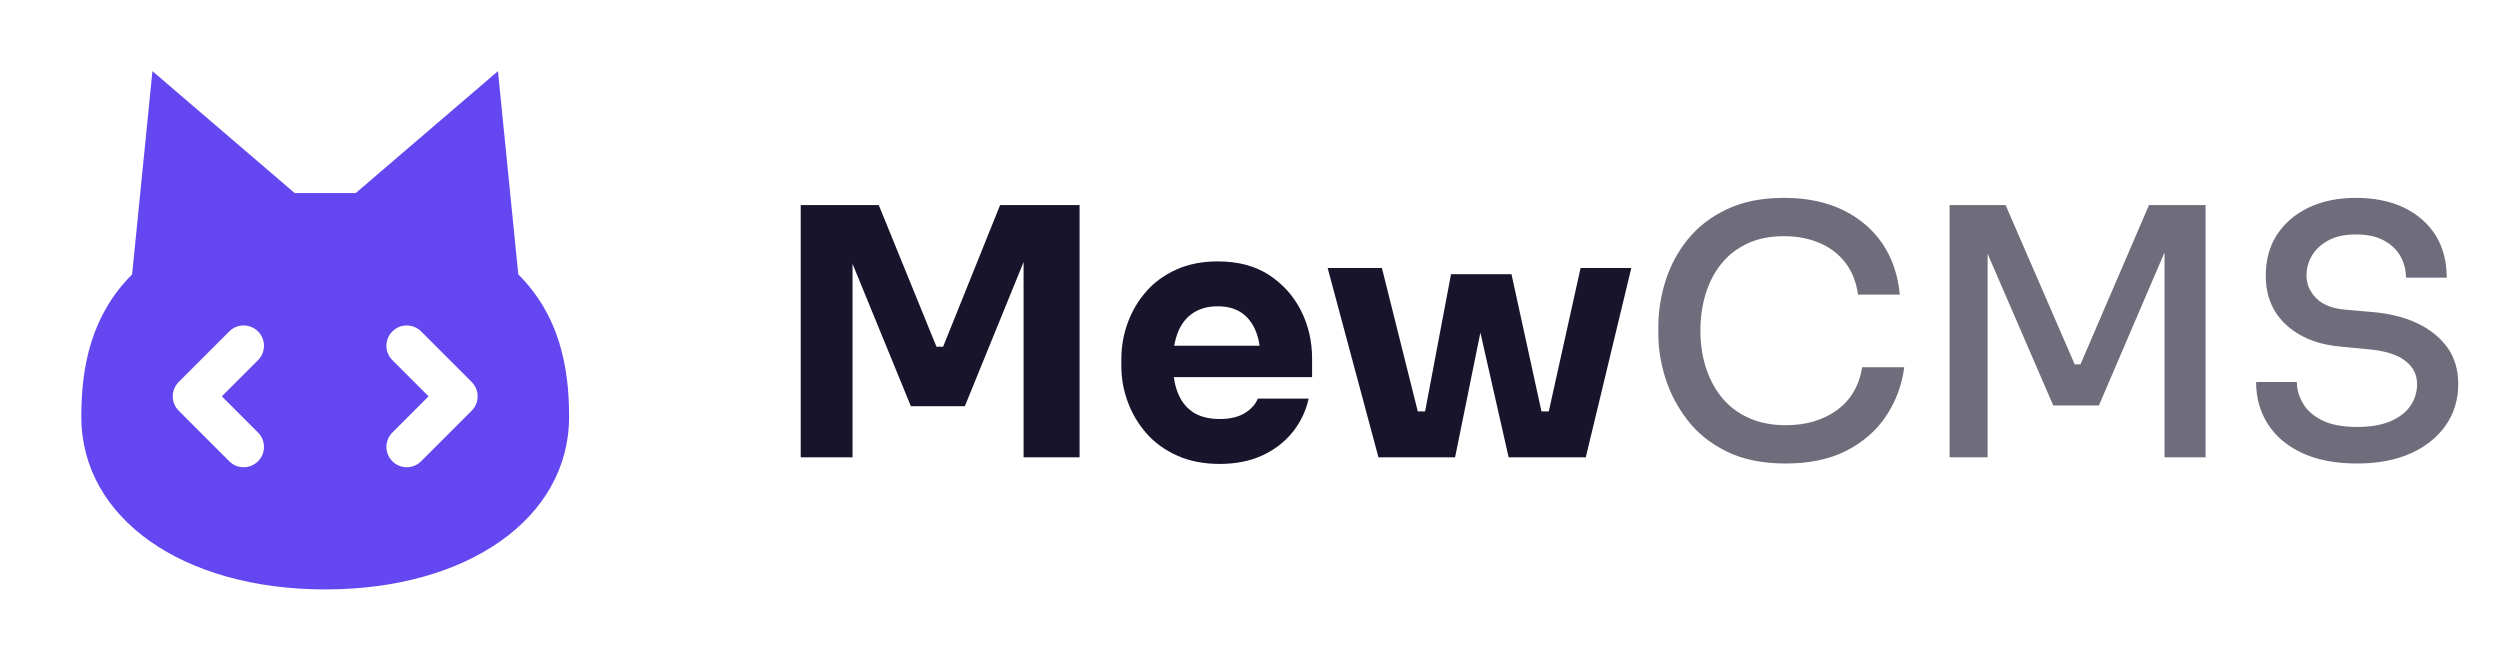
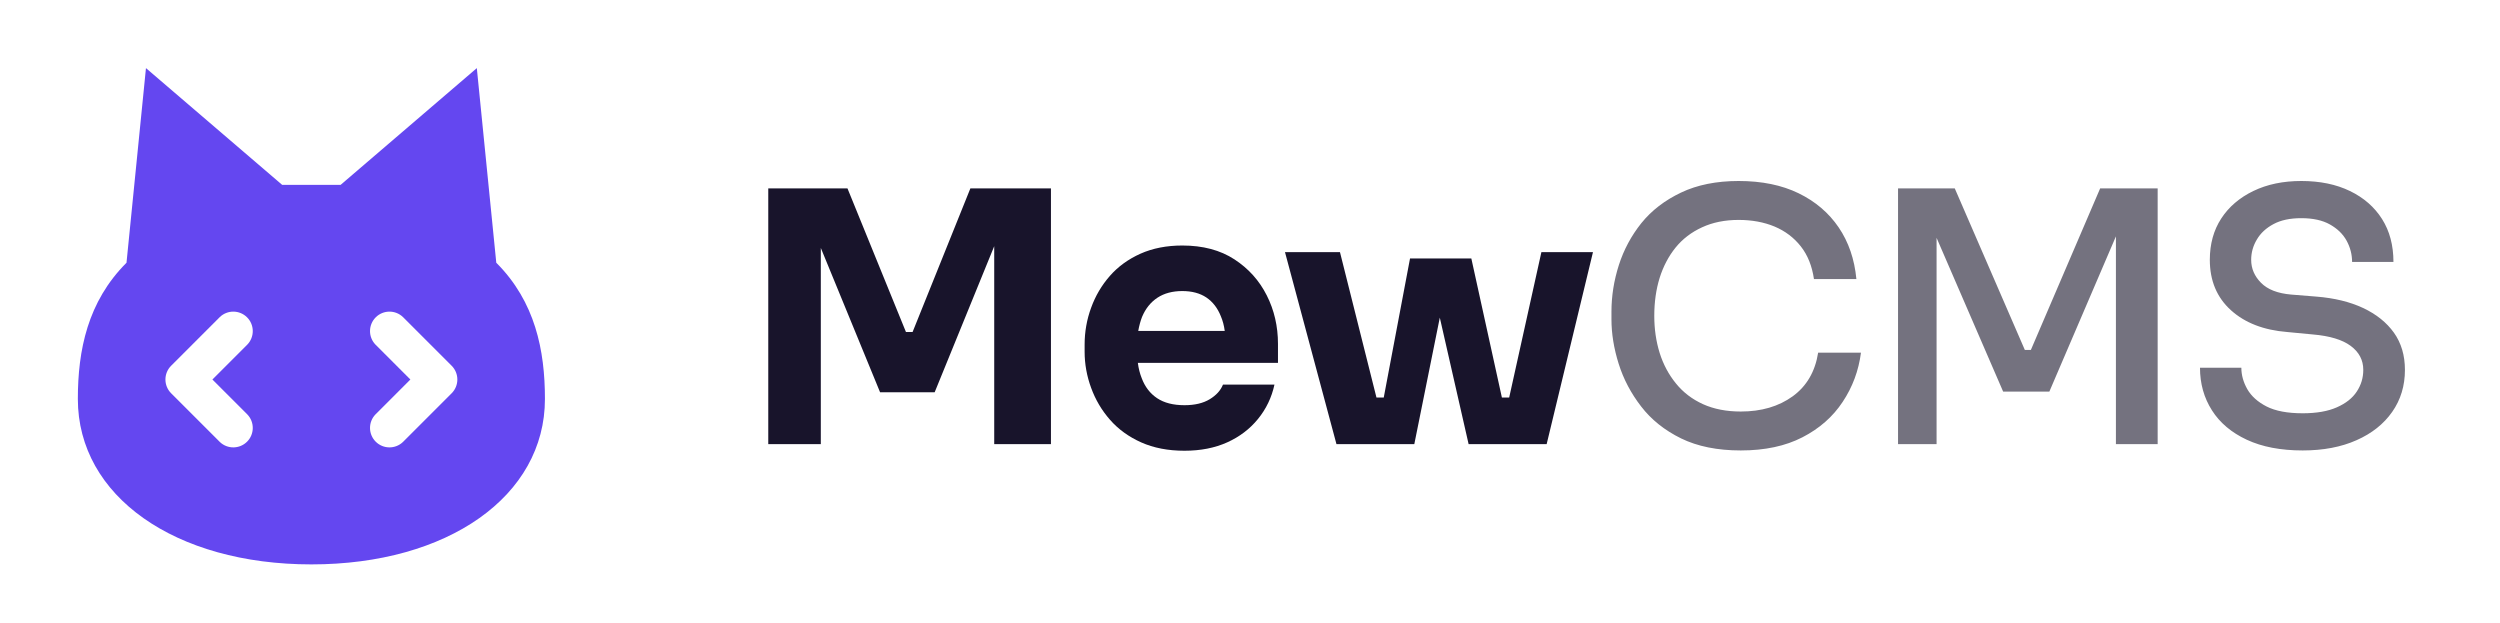
- <svg xmlns="http://www.w3.org/2000/svg" width="246" height="64" viewBox="0 0 246 64" role="img">
+ <svg xmlns="http://www.w3.org/2000/svg" width="256.91" height="64" viewBox="0 0 256.91 64" role="img">
  <path fill="#6447F0" fill-rule="evenodd" d="M13 27L15 7L29 19H35L49 7L51 27C55 31 56 36 56 41C56 51 46 58 32 58C18 58 8 51 8 41C8 36 9 31 13 27ZM25.414 35.414L21.828 39L25.414 42.586A2 2 0 0 1 22.586 45.414L17.586 40.414A2 2 0 0 1 17.586 37.586L22.586 32.586A2 2 0 0 1 25.414 35.414ZM38.586 35.414L42.172 39L38.586 42.586A2 2 0 0 0 41.414 45.414L46.414 40.414A2 2 0 0 0 46.414 37.586L41.414 32.586A2 2 0 0 0 38.586 35.414Z" />
-   <path fill="#18142B" d="M83.89 45L78.79 45L78.79 20.18L86.47 20.18L92.15 34.12L92.80 34.12L98.41 20.18L106.23 20.18L106.23 45L100.72 45L100.72 25.79L94.94 39.97L89.63 39.97L83.89 25.96L83.89 45ZM120.03 45.65L120.03 45.65Q117.65 45.65 115.83 44.83Q114.01 44.01 112.81 42.64Q111.60 41.26 110.97 39.54Q110.34 37.83 110.34 36.02L110.34 36.02L110.34 35.34Q110.34 33.47 110.97 31.76Q111.60 30.04 112.79 28.68Q113.98 27.32 115.76 26.52Q117.55 25.72 119.83 25.72L119.83 25.72Q122.82 25.72 124.88 27.06Q126.93 28.41 128.02 30.57Q129.11 32.73 129.11 35.28L129.11 35.28L129.11 37.11L115.51 37.11Q115.61 37.93 115.88 38.61L115.88 38.61Q116.36 39.87 117.38 40.55Q118.40 41.23 120.03 41.23L120.03 41.23Q121.53 41.23 122.48 40.65Q123.43 40.07 123.77 39.22L123.77 39.22L128.77 39.22Q128.36 41.09 127.17 42.55Q125.98 44.01 124.18 44.83Q122.38 45.65 120.03 45.65ZM115.54 34.02L115.54 34.02L123.94 34.02Q123.84 33.24 123.57 32.59L123.57 32.59Q123.09 31.40 122.16 30.77Q121.22 30.14 119.83 30.14L119.83 30.14Q118.40 30.14 117.41 30.79Q116.43 31.43 115.92 32.66L115.92 32.66Q115.68 33.27 115.54 34.02ZM143.18 45L135.64 45L130.64 26.37L135.98 26.37L139.51 40.48L140.23 40.48L142.78 26.98L148.73 26.98L151.68 40.48L152.40 40.48L155.53 26.37L160.52 26.37L156.04 45L148.45 45L145.67 32.73L143.18 45Z" />
-   <path fill="#18142B" fill-opacity="0.62" d="M175.72 45.61L175.72 45.61Q172.32 45.61 169.93 44.44Q167.53 43.27 166.05 41.34Q164.57 39.42 163.87 37.20Q163.18 34.97 163.18 32.90L163.18 32.90L163.18 32.15Q163.18 29.87 163.89 27.63Q164.60 25.38 166.08 23.55Q167.56 21.71 169.93 20.59Q172.29 19.47 175.52 19.47L175.52 19.47Q178.88 19.47 181.33 20.66Q183.78 21.85 185.23 23.97Q186.67 26.10 186.94 28.99L186.94 28.99L182.83 28.99Q182.56 27.08 181.55 25.81Q180.55 24.53 179.00 23.89Q177.46 23.24 175.52 23.24L175.52 23.24Q173.51 23.24 171.97 23.95Q170.42 24.67 169.40 25.93Q168.38 27.18 167.85 28.87Q167.32 30.55 167.32 32.56L167.32 32.56Q167.32 34.46 167.85 36.14Q168.38 37.83 169.43 39.12Q170.49 40.41 172.07 41.12Q173.65 41.84 175.72 41.84L175.72 41.84Q178.71 41.84 180.75 40.36Q182.79 38.88 183.24 36.13L183.24 36.13L187.38 36.13Q187.04 38.74 185.62 40.90Q184.19 43.06 181.71 44.34Q179.22 45.61 175.72 45.61ZM195.58 45L191.84 45L191.84 20.18L197.35 20.18L204.15 35.85L204.72 35.85L211.46 20.18L217.03 20.18L217.03 45L212.99 45L212.99 24.84L206.53 39.90L202.04 39.90L195.58 24.97L195.58 45ZM231.96 45.61L231.96 45.61Q228.76 45.61 226.54 44.58Q224.31 43.54 223.15 41.72Q222.00 39.90 222.00 37.59L222.00 37.59L226.01 37.59Q226.01 38.64 226.59 39.66Q227.16 40.68 228.46 41.34Q229.75 42.01 231.96 42.01L231.96 42.01Q233.96 42.01 235.27 41.43Q236.58 40.85 237.21 39.90Q237.84 38.95 237.84 37.79L237.84 37.79Q237.84 36.36 236.62 35.46Q235.39 34.56 232.94 34.36L232.94 34.36L230.46 34.12Q227.03 33.85 224.99 31.99Q222.95 30.14 222.95 27.12L222.95 27.12Q222.95 24.80 224.05 23.10Q225.16 21.40 227.16 20.43Q229.17 19.47 231.82 19.47L231.82 19.47Q234.54 19.47 236.55 20.43Q238.55 21.40 239.66 23.15Q240.76 24.91 240.76 27.32L240.76 27.32L236.75 27.32Q236.75 26.23 236.23 25.26Q235.70 24.29 234.61 23.68Q233.52 23.07 231.82 23.07L231.82 23.07Q230.19 23.07 229.12 23.65Q228.05 24.23 227.50 25.14Q226.96 26.06 226.96 27.12L226.96 27.12Q226.96 28.37 227.91 29.34Q228.86 30.31 230.84 30.48L230.84 30.48L233.28 30.69Q235.90 30.89 237.82 31.79Q239.74 32.69 240.82 34.19Q241.89 35.68 241.89 37.79L241.89 37.79Q241.89 40.10 240.65 41.87Q239.40 43.64 237.18 44.63Q234.95 45.61 231.96 45.61Z" />
+   <path fill="#18142B" d="M78.95 45.64V19.36H87.09L93.1 34.12H93.78L99.72 19.36H108V45.64H102.17V25.3L96.05 40.31H90.44L84.35 25.48V45.64ZM121.72 46.32Q119.2 46.32 117.27 45.46Q115.35 44.6 114.07 43.14Q112.79 41.68 112.13 39.86Q111.46 38.04 111.46 36.14V35.42Q111.46 33.44 112.13 31.62Q112.79 29.8 114.05 28.36Q115.31 26.92 117.2 26.07Q119.09 25.23 121.5 25.23Q124.67 25.23 126.85 26.65Q129.03 28.07 130.18 30.36Q131.33 32.64 131.33 35.34V37.29H116.93Q117.04 38.15 117.33 38.87Q117.83 40.2 118.91 40.92Q119.99 41.64 121.72 41.64Q123.3 41.64 124.31 41.03Q125.32 40.42 125.68 39.52H130.97Q130.54 41.5 129.28 43.05Q128.02 44.6 126.11 45.46Q124.2 46.32 121.72 46.32ZM116.97 34.01H125.86Q125.75 33.18 125.46 32.5Q124.96 31.24 123.97 30.57Q122.98 29.91 121.5 29.91Q119.99 29.91 118.95 30.59Q117.9 31.28 117.36 32.57Q117.11 33.22 116.97 34.01ZM137.34 45.64 132.05 25.91H137.7L141.45 40.85H142.2L144.9 26.56H151.2L154.34 40.85H155.09L158.4 25.91H163.7L158.94 45.64H150.92L147.96 32.64L145.34 45.64Z" />
+   <path fill="#18142B" fill-opacity="0.6" d="M178.89 46.29Q175.29 46.29 172.75 45.05Q170.21 43.8 168.65 41.77Q167.08 39.74 166.34 37.38Q165.6 35.02 165.6 32.82V32.03Q165.6 29.62 166.36 27.24Q167.12 24.87 168.68 22.92Q170.25 20.98 172.75 19.79Q175.25 18.6 178.67 18.6Q182.24 18.6 184.83 19.86Q187.42 21.12 188.95 23.37Q190.48 25.62 190.77 28.68H186.41Q186.12 26.67 185.06 25.32Q184 23.97 182.36 23.28Q180.72 22.6 178.67 22.6Q176.55 22.6 174.91 23.36Q173.27 24.11 172.19 25.44Q171.11 26.78 170.55 28.56Q170 30.34 170 32.46Q170 34.48 170.55 36.26Q171.11 38.04 172.23 39.41Q173.34 40.78 175.02 41.54Q176.69 42.29 178.89 42.29Q182.06 42.29 184.22 40.73Q186.38 39.16 186.84 36.24H191.24Q190.88 39.02 189.36 41.3Q187.85 43.59 185.22 44.94Q182.6 46.29 178.89 46.29ZM195.05 45.64V19.36H200.88L208.08 35.96H208.7L215.82 19.36H221.73V45.64H217.44V24.29L210.6 40.24H205.85L199.01 24.44V45.64ZM236.63 46.29Q233.25 46.29 230.89 45.19Q228.53 44.09 227.31 42.17Q226.08 40.24 226.08 37.79H230.33Q230.33 38.91 230.94 39.99Q231.56 41.07 232.92 41.77Q234.29 42.47 236.63 42.47Q238.76 42.47 240.14 41.86Q241.53 41.25 242.19 40.24Q242.86 39.23 242.86 38.01Q242.86 36.5 241.56 35.54Q240.27 34.59 237.68 34.37L235.05 34.12Q231.41 33.83 229.25 31.87Q227.09 29.91 227.09 26.7Q227.09 24.26 228.26 22.46Q229.43 20.66 231.56 19.63Q233.68 18.6 236.49 18.6Q239.37 18.6 241.49 19.63Q243.62 20.66 244.79 22.51Q245.96 24.36 245.96 26.92H241.71Q241.71 25.77 241.15 24.74Q240.59 23.72 239.44 23.07Q238.29 22.42 236.49 22.42Q234.76 22.42 233.63 23.03Q232.49 23.64 231.92 24.62Q231.34 25.59 231.34 26.7Q231.34 28.04 232.35 29.06Q233.36 30.09 235.44 30.27L238.04 30.48Q240.81 30.7 242.84 31.65Q244.88 32.61 246.01 34.19Q247.14 35.78 247.14 38.01Q247.14 40.46 245.83 42.33Q244.52 44.2 242.16 45.24Q239.8 46.29 236.63 46.29Z" />
</svg>
